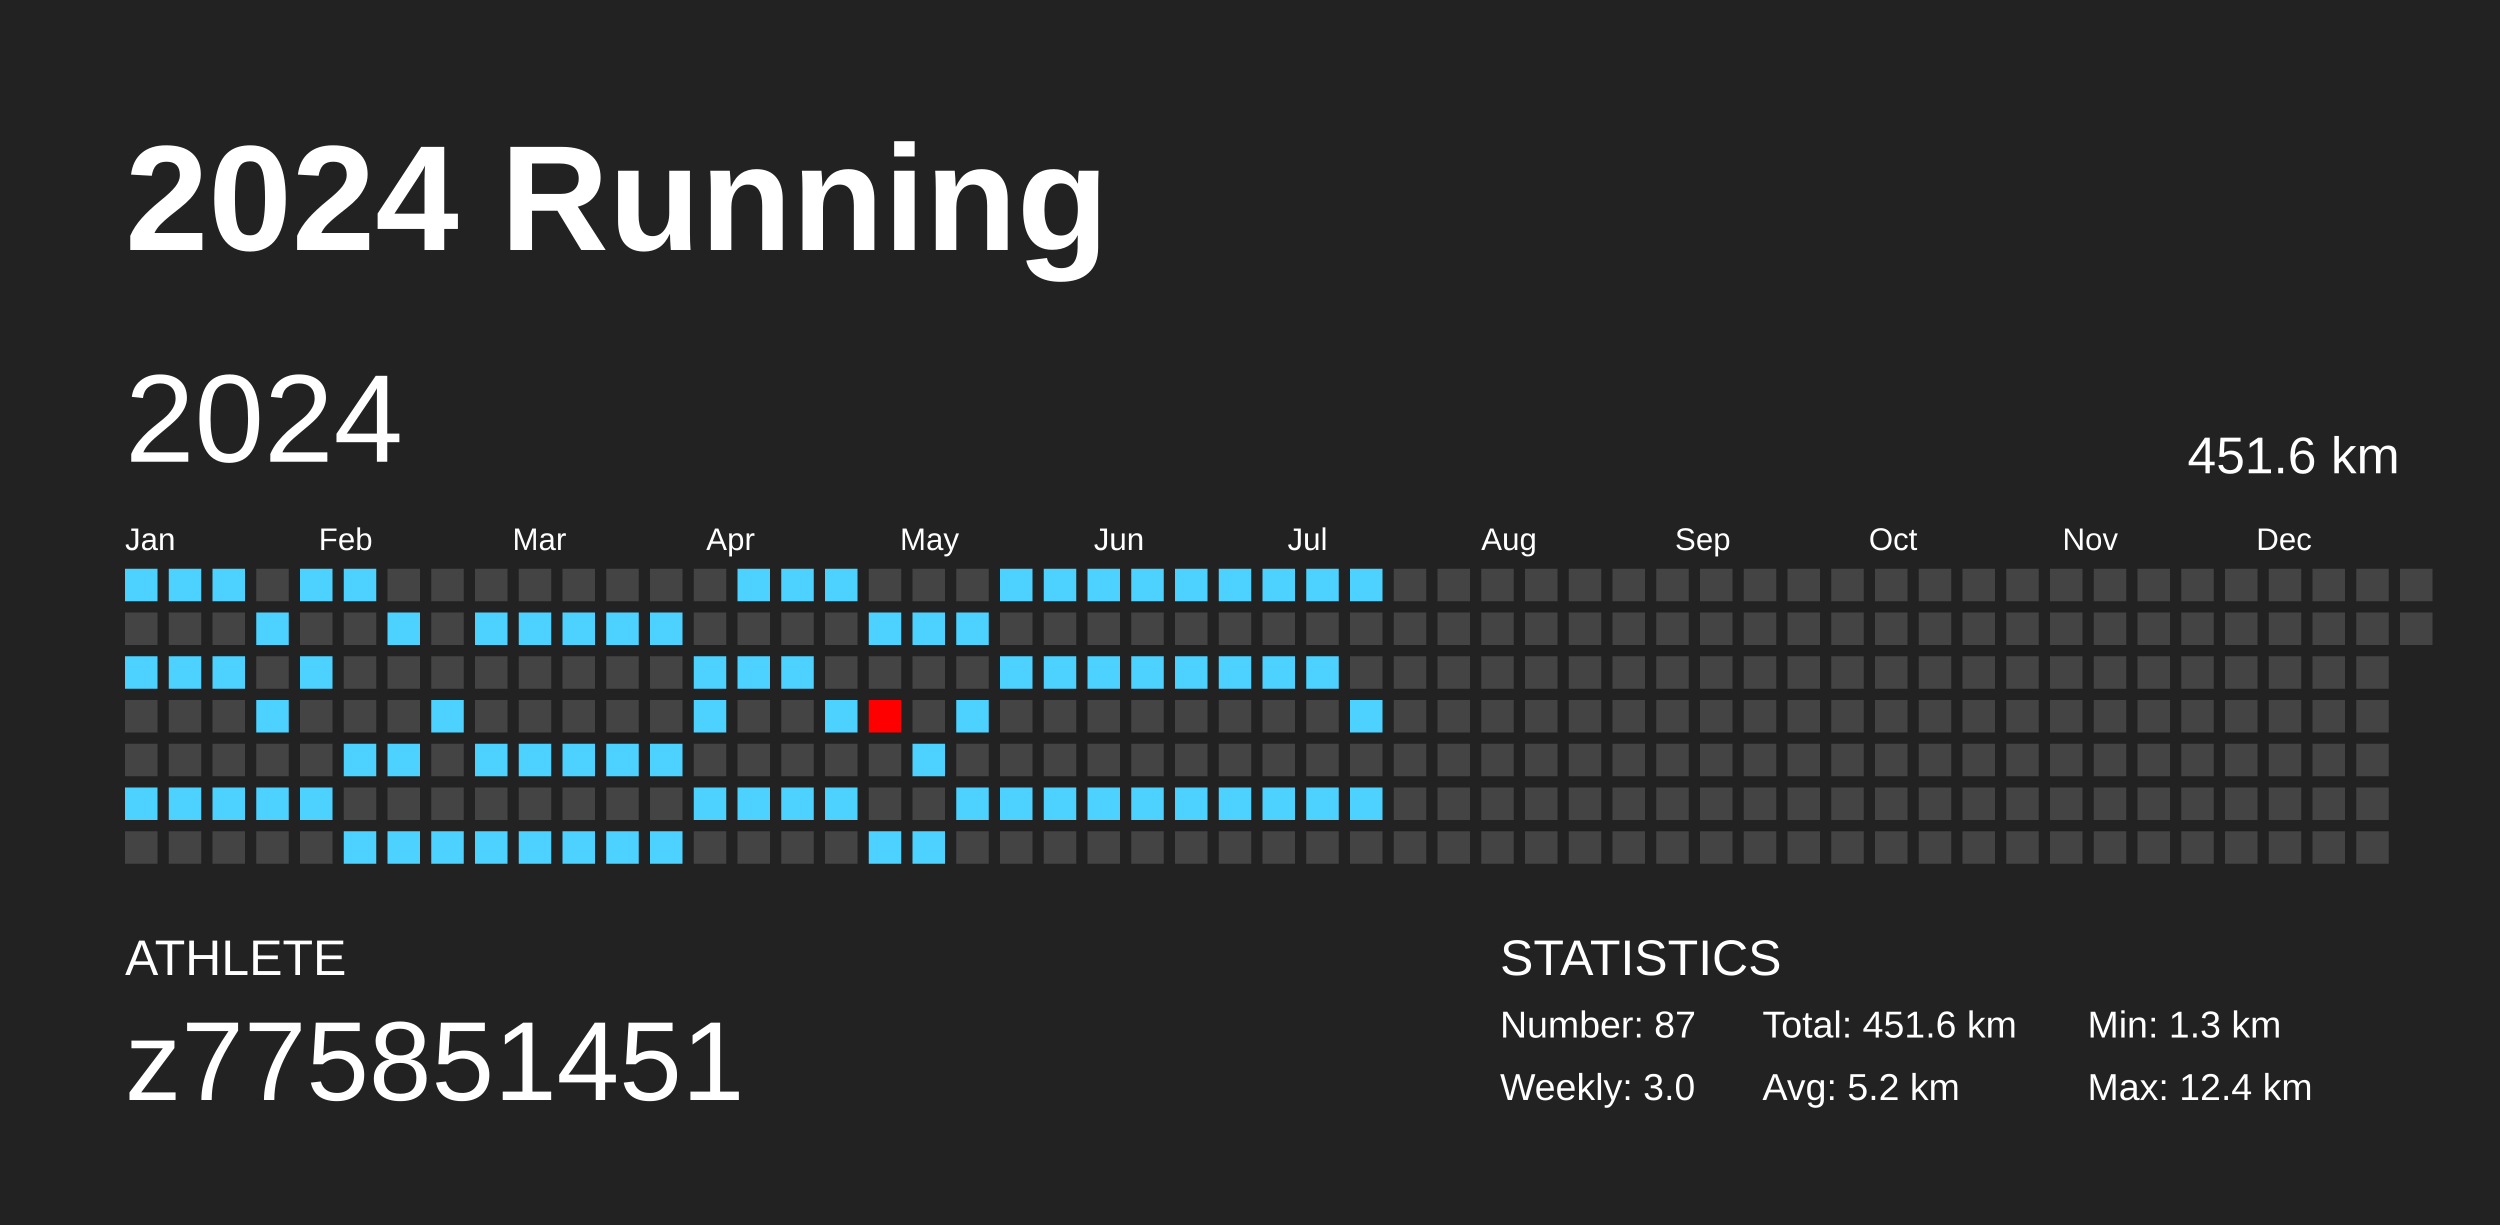
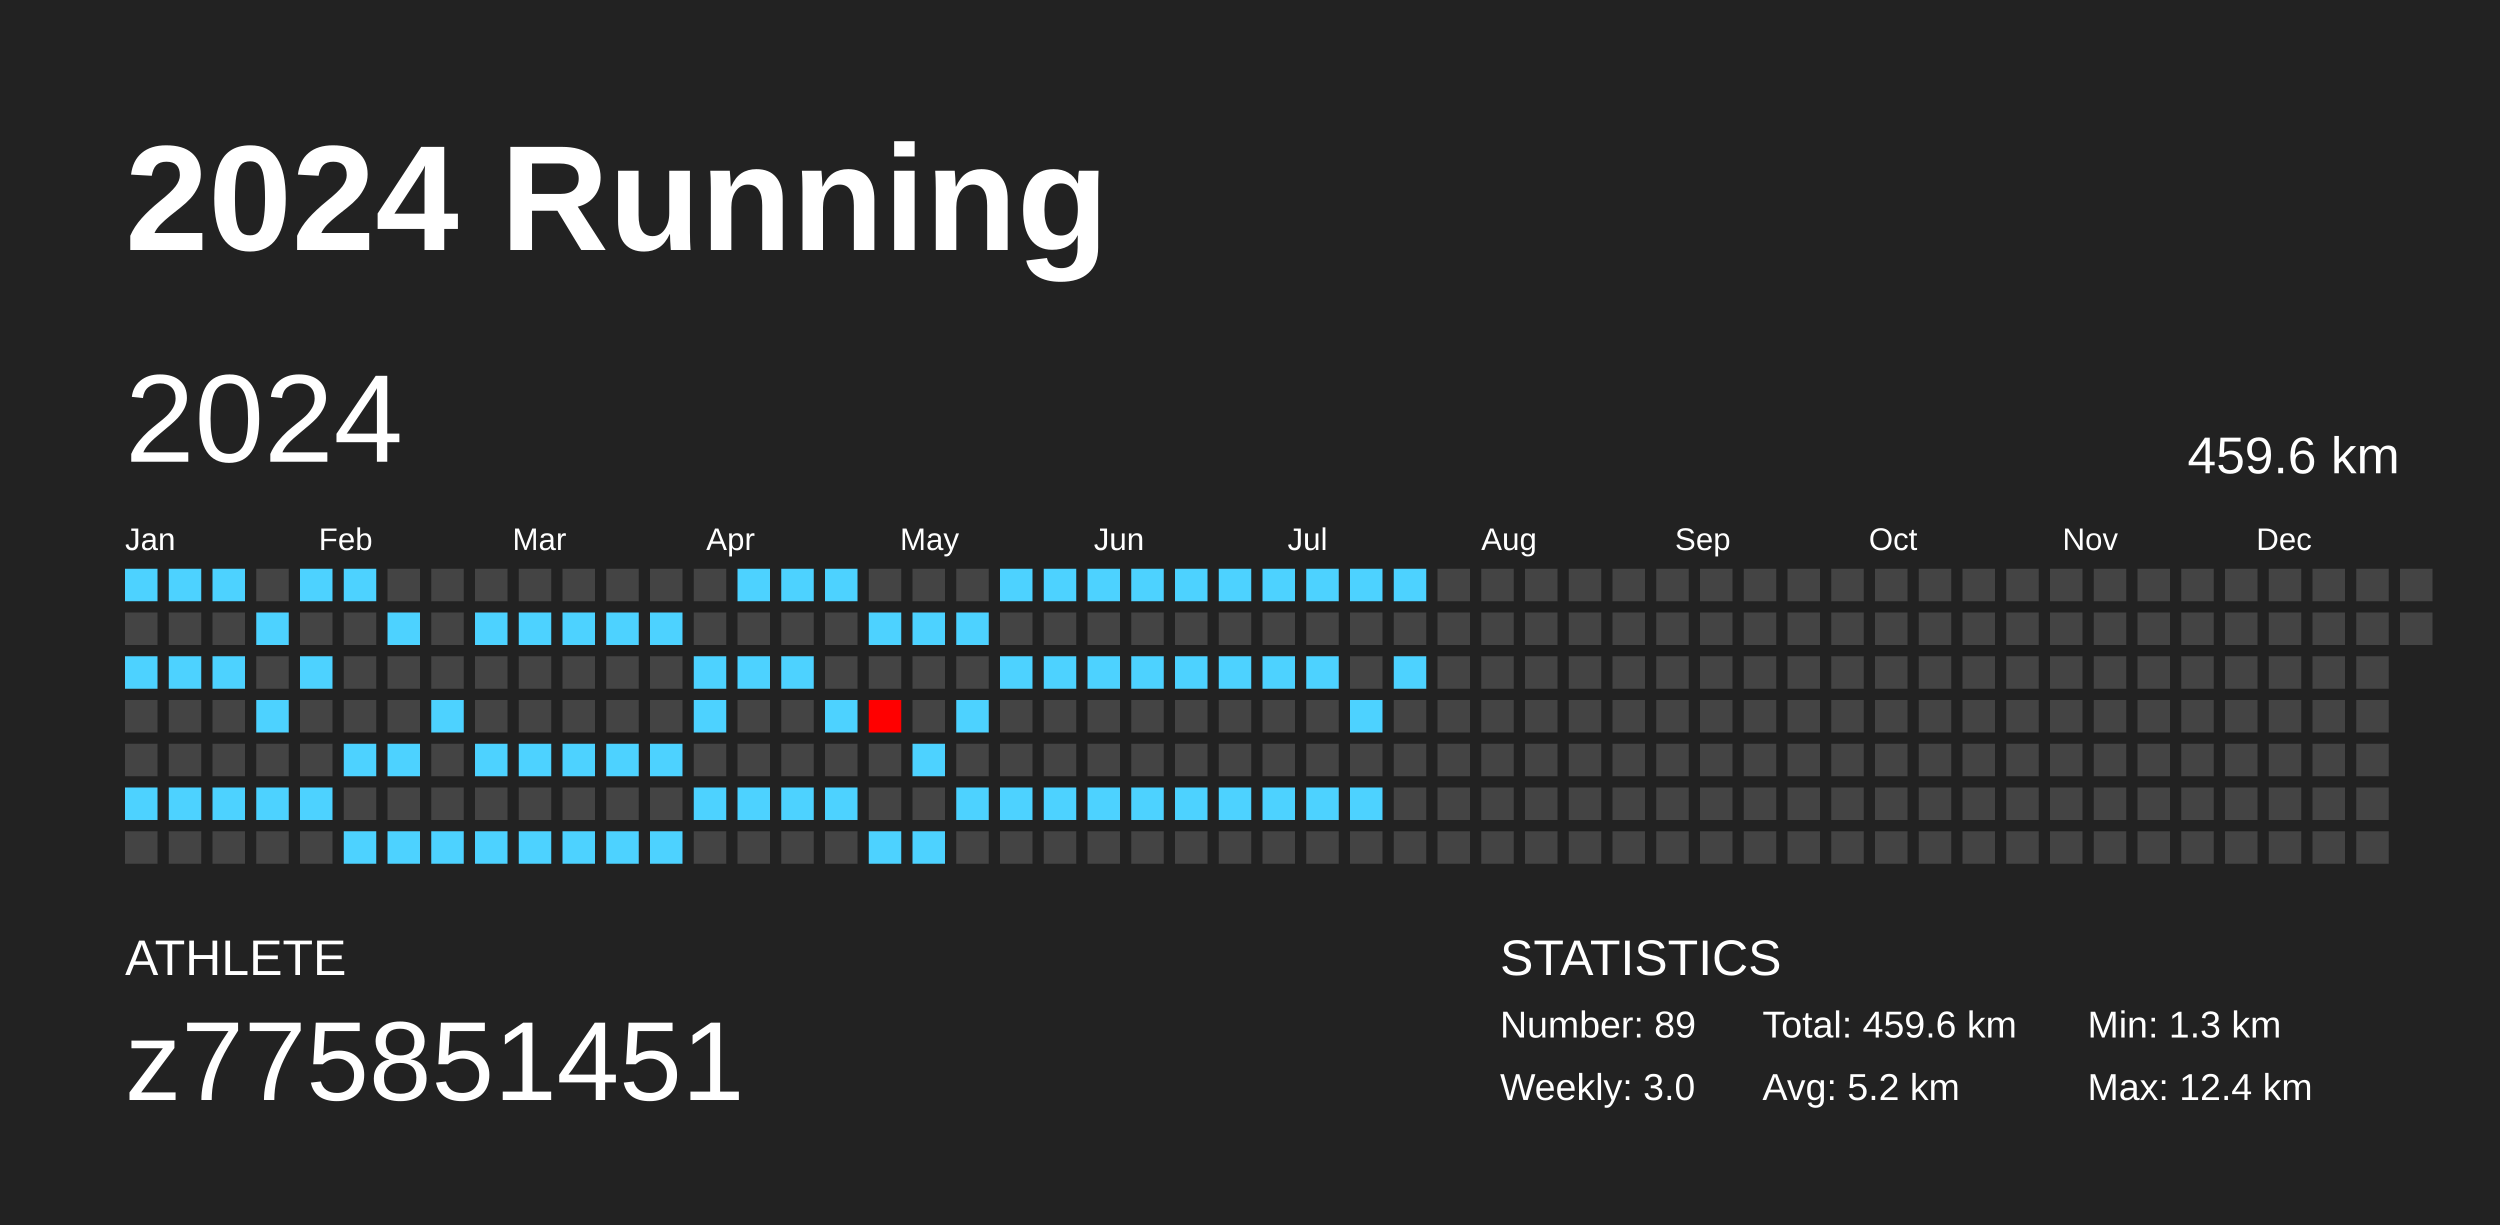
<svg xmlns="http://www.w3.org/2000/svg" baseProfile="full" height="98mm" version="1.1" viewBox="0,0,200,98" width="200mm">
  <defs />
  <rect fill="#222222" height="98" width="200" x="0" y="0" />
  <text fill="#FFFFFF" style="font-size:12px; font-family:Arial; font-weight:bold;" x="10" y="20">2024 Running</text>
  <text fill="#FFFFFF" style="font-size:4px; font-family:Arial" x="10" y="78">ATHLETE</text>
  <text fill="#FFFFFF" style="font-size:9px; font-family:Arial" x="10" y="88">z775851451</text>
  <text fill="#FFFFFF" style="font-size:4px; font-family:Arial" x="120" y="78">STATISTICS</text>
-   <text fill="#FFFFFF" style="font-size:3px; font-family:Arial" x="120" y="83">Number: 87</text>
+   <text fill="#FFFFFF" style="font-size:3px; font-family:Arial" x="120" y="83">Number: 89</text>
  <text fill="#FFFFFF" style="font-size:3px; font-family:Arial" x="120" y="88">Weekly: 3.0</text>
-   <text fill="#FFFFFF" style="font-size:3px; font-family:Arial" x="141" y="83">Total: 451.6 km</text>
+   <text fill="#FFFFFF" style="font-size:3px; font-family:Arial" x="141" y="83">Total: 459.6 km</text>
  <text fill="#FFFFFF" style="font-size:3px; font-family:Arial" x="141" y="88">Avg: 5.2 km</text>
  <text fill="#FFFFFF" style="font-size:3px; font-family:Arial" x="167" y="83">Min: 1.3 km</text>
  <text fill="#FFFFFF" style="font-size:3px; font-family:Arial" x="167" y="88">Max: 12.4 km</text>
  <text dominant-baseline="hanging" fill="#FFFFFF" style="font-size:10.0px; font-family:Arial;" x="10" y="30">2024</text>
-   <text dominant-baseline="hanging" fill="#FFFFFF" style="font-size:4.125px; font-family:Arial;" x="175" y="35">451.6 km</text>
+   <text dominant-baseline="hanging" fill="#FFFFFF" style="font-size:4.125px; font-family:Arial;" x="175" y="35">459.6 km</text>
  <text fill="#FFFFFF" style="font-size:2.5px; font-family:Arial" x="10.0" y="44">Jan</text>
  <text fill="#FFFFFF" style="font-size:2.5px; font-family:Arial" x="25.5" y="44">Feb</text>
  <text fill="#FFFFFF" style="font-size:2.5px; font-family:Arial" x="41.0" y="44">Mar</text>
  <text fill="#FFFFFF" style="font-size:2.5px; font-family:Arial" x="56.5" y="44">Apr</text>
  <text fill="#FFFFFF" style="font-size:2.5px; font-family:Arial" x="72.0" y="44">May</text>
  <text fill="#FFFFFF" style="font-size:2.5px; font-family:Arial" x="87.5" y="44">Jun</text>
  <text fill="#FFFFFF" style="font-size:2.5px; font-family:Arial" x="103.0" y="44">Jul</text>
  <text fill="#FFFFFF" style="font-size:2.5px; font-family:Arial" x="118.5" y="44">Aug</text>
  <text fill="#FFFFFF" style="font-size:2.5px; font-family:Arial" x="134.0" y="44">Sep</text>
  <text fill="#FFFFFF" style="font-size:2.5px; font-family:Arial" x="149.5" y="44">Oct</text>
  <text fill="#FFFFFF" style="font-size:2.5px; font-family:Arial" x="165.0" y="44">Nov</text>
  <text fill="#FFFFFF" style="font-size:2.5px; font-family:Arial" x="180.5" y="44">Dec</text>
  <rect fill="#4dd2ff" height="2.6" width="2.6" x="10.0" y="45.5" />
  <rect fill="#444444" height="2.6" width="2.6" x="10.0" y="49.0" />
  <rect fill="#4dd2ff" height="2.6" width="2.6" x="10.0" y="52.5" />
  <rect fill="#444444" height="2.6" width="2.6" x="10.0" y="56.0" />
  <rect fill="#444444" height="2.6" width="2.6" x="10.0" y="59.5" />
  <rect fill="#4dd2ff" height="2.6" width="2.6" x="10.0" y="63.0" />
  <rect fill="#444444" height="2.6" width="2.6" x="10.0" y="66.5" />
  <rect fill="#4dd2ff" height="2.6" width="2.6" x="13.5" y="45.5" />
  <rect fill="#444444" height="2.6" width="2.6" x="13.5" y="49.0" />
  <rect fill="#4dd2ff" height="2.6" width="2.6" x="13.5" y="52.5" />
  <rect fill="#444444" height="2.6" width="2.6" x="13.5" y="56.0" />
  <rect fill="#444444" height="2.6" width="2.6" x="13.5" y="59.5" />
  <rect fill="#4dd2ff" height="2.6" width="2.6" x="13.5" y="63.0" />
  <rect fill="#444444" height="2.6" width="2.6" x="13.5" y="66.5" />
  <rect fill="#4dd2ff" height="2.6" width="2.6" x="17.0" y="45.5" />
  <rect fill="#444444" height="2.6" width="2.6" x="17.0" y="49.0" />
  <rect fill="#4dd2ff" height="2.6" width="2.6" x="17.0" y="52.5" />
  <rect fill="#444444" height="2.6" width="2.6" x="17.0" y="56.0" />
  <rect fill="#444444" height="2.6" width="2.6" x="17.0" y="59.5" />
  <rect fill="#4dd2ff" height="2.6" width="2.6" x="17.0" y="63.0" />
  <rect fill="#444444" height="2.6" width="2.6" x="17.0" y="66.5" />
  <rect fill="#444444" height="2.6" width="2.6" x="20.5" y="45.5" />
  <rect fill="#4dd2ff" height="2.6" width="2.6" x="20.5" y="49.0" />
  <rect fill="#444444" height="2.6" width="2.6" x="20.5" y="52.5" />
  <rect fill="#4dd2ff" height="2.6" width="2.6" x="20.5" y="56.0" />
  <rect fill="#444444" height="2.6" width="2.6" x="20.5" y="59.5" />
  <rect fill="#4dd2ff" height="2.6" width="2.6" x="20.5" y="63.0" />
  <rect fill="#444444" height="2.6" width="2.6" x="20.5" y="66.5" />
  <rect fill="#4dd2ff" height="2.6" width="2.6" x="24.0" y="45.5" />
  <rect fill="#444444" height="2.6" width="2.6" x="24.0" y="49.0" />
  <rect fill="#4dd2ff" height="2.6" width="2.6" x="24.0" y="52.5" />
  <rect fill="#444444" height="2.6" width="2.6" x="24.0" y="56.0" />
  <rect fill="#444444" height="2.6" width="2.6" x="24.0" y="59.5" />
  <rect fill="#4dd2ff" height="2.6" width="2.6" x="24.0" y="63.0" />
  <rect fill="#444444" height="2.6" width="2.6" x="24.0" y="66.5" />
  <rect fill="#4dd2ff" height="2.6" width="2.6" x="27.5" y="45.5" />
  <rect fill="#444444" height="2.6" width="2.6" x="27.5" y="49.0" />
  <rect fill="#444444" height="2.6" width="2.6" x="27.5" y="52.5" />
  <rect fill="#444444" height="2.6" width="2.6" x="27.5" y="56.0" />
  <rect fill="#4dd2ff" height="2.6" width="2.6" x="27.5" y="59.5" />
  <rect fill="#444444" height="2.6" width="2.6" x="27.5" y="63.0" />
  <rect fill="#4dd2ff" height="2.6" width="2.6" x="27.5" y="66.5" />
  <rect fill="#444444" height="2.6" width="2.6" x="31.0" y="45.5" />
  <rect fill="#4dd2ff" height="2.6" width="2.6" x="31.0" y="49.0" />
  <rect fill="#444444" height="2.6" width="2.6" x="31.0" y="52.5" />
  <rect fill="#444444" height="2.6" width="2.6" x="31.0" y="56.0" />
  <rect fill="#4dd2ff" height="2.6" width="2.6" x="31.0" y="59.5" />
  <rect fill="#444444" height="2.6" width="2.6" x="31.0" y="63.0" />
  <rect fill="#4dd2ff" height="2.6" width="2.6" x="31.0" y="66.5" />
  <rect fill="#444444" height="2.6" width="2.6" x="34.5" y="45.5" />
  <rect fill="#444444" height="2.6" width="2.6" x="34.5" y="49.0" />
  <rect fill="#444444" height="2.6" width="2.6" x="34.5" y="52.5" />
  <rect fill="#4dd2ff" height="2.6" width="2.6" x="34.5" y="56.0" />
  <rect fill="#444444" height="2.6" width="2.6" x="34.5" y="59.5" />
  <rect fill="#444444" height="2.6" width="2.6" x="34.5" y="63.0" />
  <rect fill="#4dd2ff" height="2.6" width="2.6" x="34.5" y="66.5" />
  <rect fill="#444444" height="2.6" width="2.6" x="38.0" y="45.5" />
  <rect fill="#4dd2ff" height="2.6" width="2.6" x="38.0" y="49.0" />
  <rect fill="#444444" height="2.6" width="2.6" x="38.0" y="52.5" />
  <rect fill="#444444" height="2.6" width="2.6" x="38.0" y="56.0" />
  <rect fill="#4dd2ff" height="2.6" width="2.6" x="38.0" y="59.5" />
  <rect fill="#444444" height="2.6" width="2.6" x="38.0" y="63.0" />
  <rect fill="#4dd2ff" height="2.6" width="2.6" x="38.0" y="66.5" />
  <rect fill="#444444" height="2.6" width="2.6" x="41.5" y="45.5" />
  <rect fill="#4dd2ff" height="2.6" width="2.6" x="41.5" y="49.0" />
  <rect fill="#444444" height="2.6" width="2.6" x="41.5" y="52.5" />
  <rect fill="#444444" height="2.6" width="2.6" x="41.5" y="56.0" />
  <rect fill="#4dd2ff" height="2.6" width="2.6" x="41.5" y="59.5" />
  <rect fill="#444444" height="2.6" width="2.6" x="41.5" y="63.0" />
  <rect fill="#4dd2ff" height="2.6" width="2.6" x="41.5" y="66.5" />
  <rect fill="#444444" height="2.6" width="2.6" x="45.0" y="45.5" />
  <rect fill="#4dd2ff" height="2.6" width="2.6" x="45.0" y="49.0" />
  <rect fill="#444444" height="2.6" width="2.6" x="45.0" y="52.5" />
  <rect fill="#444444" height="2.6" width="2.6" x="45.0" y="56.0" />
  <rect fill="#4dd2ff" height="2.6" width="2.6" x="45.0" y="59.5" />
  <rect fill="#444444" height="2.6" width="2.6" x="45.0" y="63.0" />
  <rect fill="#4dd2ff" height="2.6" width="2.6" x="45.0" y="66.5" />
  <rect fill="#444444" height="2.6" width="2.6" x="48.5" y="45.5" />
  <rect fill="#4dd2ff" height="2.6" width="2.6" x="48.5" y="49.0" />
  <rect fill="#444444" height="2.6" width="2.6" x="48.5" y="52.5" />
  <rect fill="#444444" height="2.6" width="2.6" x="48.5" y="56.0" />
  <rect fill="#4dd2ff" height="2.6" width="2.6" x="48.5" y="59.5" />
  <rect fill="#444444" height="2.6" width="2.6" x="48.5" y="63.0" />
  <rect fill="#4dd2ff" height="2.6" width="2.6" x="48.5" y="66.5" />
  <rect fill="#444444" height="2.6" width="2.6" x="52.0" y="45.5" />
  <rect fill="#4dd2ff" height="2.6" width="2.6" x="52.0" y="49.0" />
  <rect fill="#444444" height="2.6" width="2.6" x="52.0" y="52.5" />
  <rect fill="#444444" height="2.6" width="2.6" x="52.0" y="56.0" />
  <rect fill="#4dd2ff" height="2.6" width="2.6" x="52.0" y="59.5" />
  <rect fill="#444444" height="2.6" width="2.6" x="52.0" y="63.0" />
  <rect fill="#4dd2ff" height="2.6" width="2.6" x="52.0" y="66.5" />
  <rect fill="#444444" height="2.6" width="2.6" x="55.5" y="45.5" />
  <rect fill="#444444" height="2.6" width="2.6" x="55.5" y="49.0" />
  <rect fill="#4dd2ff" height="2.6" width="2.6" x="55.5" y="52.5" />
  <rect fill="#4dd2ff" height="2.6" width="2.6" x="55.5" y="56.0" />
  <rect fill="#444444" height="2.6" width="2.6" x="55.5" y="59.5" />
  <rect fill="#4dd2ff" height="2.6" width="2.6" x="55.5" y="63.0" />
  <rect fill="#444444" height="2.6" width="2.6" x="55.5" y="66.5" />
  <rect fill="#4dd2ff" height="2.6" width="2.6" x="59.0" y="45.5" />
  <rect fill="#444444" height="2.6" width="2.6" x="59.0" y="49.0" />
  <rect fill="#4dd2ff" height="2.6" width="2.6" x="59.0" y="52.5" />
  <rect fill="#444444" height="2.6" width="2.6" x="59.0" y="56.0" />
  <rect fill="#444444" height="2.6" width="2.6" x="59.0" y="59.5" />
  <rect fill="#4dd2ff" height="2.6" width="2.6" x="59.0" y="63.0" />
  <rect fill="#444444" height="2.6" width="2.6" x="59.0" y="66.5" />
  <rect fill="#4dd2ff" height="2.6" width="2.6" x="62.5" y="45.5" />
  <rect fill="#444444" height="2.6" width="2.6" x="62.5" y="49.0" />
  <rect fill="#4dd2ff" height="2.6" width="2.6" x="62.5" y="52.5" />
  <rect fill="#444444" height="2.6" width="2.6" x="62.5" y="56.0" />
  <rect fill="#444444" height="2.6" width="2.6" x="62.5" y="59.5" />
  <rect fill="#4dd2ff" height="2.6" width="2.6" x="62.5" y="63.0" />
  <rect fill="#444444" height="2.6" width="2.6" x="62.5" y="66.5" />
  <rect fill="#4dd2ff" height="2.6" width="2.6" x="66.0" y="45.5" />
  <rect fill="#444444" height="2.6" width="2.6" x="66.0" y="49.0" />
  <rect fill="#444444" height="2.6" width="2.6" x="66.0" y="52.5" />
  <rect fill="#4dd2ff" height="2.6" width="2.6" x="66.0" y="56.0" />
  <rect fill="#444444" height="2.6" width="2.6" x="66.0" y="59.5" />
  <rect fill="#4dd2ff" height="2.6" width="2.6" x="66.0" y="63.0" />
  <rect fill="#444444" height="2.6" width="2.6" x="66.0" y="66.5" />
  <rect fill="#444444" height="2.6" width="2.6" x="69.5" y="45.5" />
  <rect fill="#4dd2ff" height="2.6" width="2.6" x="69.5" y="49.0" />
  <rect fill="#444444" height="2.6" width="2.6" x="69.5" y="52.5" />
  <rect fill="#ff0000" height="2.6" width="2.6" x="69.5" y="56.0" />
  <rect fill="#444444" height="2.6" width="2.6" x="69.5" y="59.5" />
  <rect fill="#444444" height="2.6" width="2.6" x="69.5" y="63.0" />
  <rect fill="#4dd2ff" height="2.6" width="2.6" x="69.5" y="66.5" />
  <rect fill="#444444" height="2.6" width="2.6" x="73.0" y="45.5" />
  <rect fill="#4dd2ff" height="2.6" width="2.6" x="73.0" y="49.0" />
  <rect fill="#444444" height="2.6" width="2.6" x="73.0" y="52.5" />
  <rect fill="#444444" height="2.6" width="2.6" x="73.0" y="56.0" />
  <rect fill="#4dd2ff" height="2.6" width="2.6" x="73.0" y="59.5" />
  <rect fill="#444444" height="2.6" width="2.6" x="73.0" y="63.0" />
  <rect fill="#4dd2ff" height="2.6" width="2.6" x="73.0" y="66.5" />
  <rect fill="#444444" height="2.6" width="2.6" x="76.5" y="45.5" />
  <rect fill="#4dd2ff" height="2.6" width="2.6" x="76.5" y="49.0" />
  <rect fill="#444444" height="2.6" width="2.6" x="76.5" y="52.5" />
  <rect fill="#4dd2ff" height="2.6" width="2.6" x="76.5" y="56.0" />
  <rect fill="#444444" height="2.6" width="2.6" x="76.5" y="59.5" />
  <rect fill="#4dd2ff" height="2.6" width="2.6" x="76.5" y="63.0" />
  <rect fill="#444444" height="2.6" width="2.6" x="76.5" y="66.5" />
  <rect fill="#4dd2ff" height="2.6" width="2.6" x="80.0" y="45.5" />
  <rect fill="#444444" height="2.6" width="2.6" x="80.0" y="49.0" />
  <rect fill="#4dd2ff" height="2.6" width="2.6" x="80.0" y="52.5" />
  <rect fill="#444444" height="2.6" width="2.6" x="80.0" y="56.0" />
  <rect fill="#444444" height="2.6" width="2.6" x="80.0" y="59.5" />
  <rect fill="#4dd2ff" height="2.6" width="2.6" x="80.0" y="63.0" />
  <rect fill="#444444" height="2.6" width="2.6" x="80.0" y="66.5" />
  <rect fill="#4dd2ff" height="2.6" width="2.6" x="83.5" y="45.5" />
  <rect fill="#444444" height="2.6" width="2.6" x="83.5" y="49.0" />
  <rect fill="#4dd2ff" height="2.6" width="2.6" x="83.5" y="52.5" />
  <rect fill="#444444" height="2.6" width="2.6" x="83.5" y="56.0" />
  <rect fill="#444444" height="2.6" width="2.6" x="83.5" y="59.5" />
  <rect fill="#4dd2ff" height="2.6" width="2.6" x="83.5" y="63.0" />
  <rect fill="#444444" height="2.6" width="2.6" x="83.5" y="66.5" />
  <rect fill="#4dd2ff" height="2.6" width="2.6" x="87.0" y="45.5" />
  <rect fill="#444444" height="2.6" width="2.6" x="87.0" y="49.0" />
  <rect fill="#4dd2ff" height="2.6" width="2.6" x="87.0" y="52.5" />
  <rect fill="#444444" height="2.6" width="2.6" x="87.0" y="56.0" />
  <rect fill="#444444" height="2.6" width="2.6" x="87.0" y="59.5" />
  <rect fill="#4dd2ff" height="2.6" width="2.6" x="87.0" y="63.0" />
  <rect fill="#444444" height="2.6" width="2.6" x="87.0" y="66.5" />
  <rect fill="#4dd2ff" height="2.6" width="2.6" x="90.5" y="45.5" />
  <rect fill="#444444" height="2.6" width="2.6" x="90.5" y="49.0" />
  <rect fill="#4dd2ff" height="2.6" width="2.6" x="90.5" y="52.5" />
  <rect fill="#444444" height="2.6" width="2.6" x="90.5" y="56.0" />
  <rect fill="#444444" height="2.6" width="2.6" x="90.5" y="59.5" />
  <rect fill="#4dd2ff" height="2.6" width="2.6" x="90.5" y="63.0" />
  <rect fill="#444444" height="2.6" width="2.6" x="90.5" y="66.5" />
  <rect fill="#4dd2ff" height="2.6" width="2.6" x="94.0" y="45.5" />
  <rect fill="#444444" height="2.6" width="2.6" x="94.0" y="49.0" />
  <rect fill="#4dd2ff" height="2.6" width="2.6" x="94.0" y="52.5" />
  <rect fill="#444444" height="2.6" width="2.6" x="94.0" y="56.0" />
  <rect fill="#444444" height="2.6" width="2.6" x="94.0" y="59.5" />
  <rect fill="#4dd2ff" height="2.6" width="2.6" x="94.0" y="63.0" />
  <rect fill="#444444" height="2.6" width="2.6" x="94.0" y="66.5" />
  <rect fill="#4dd2ff" height="2.6" width="2.6" x="97.5" y="45.5" />
  <rect fill="#444444" height="2.6" width="2.6" x="97.5" y="49.0" />
  <rect fill="#4dd2ff" height="2.6" width="2.6" x="97.5" y="52.5" />
  <rect fill="#444444" height="2.6" width="2.6" x="97.5" y="56.0" />
  <rect fill="#444444" height="2.6" width="2.6" x="97.5" y="59.5" />
  <rect fill="#4dd2ff" height="2.6" width="2.6" x="97.5" y="63.0" />
  <rect fill="#444444" height="2.6" width="2.6" x="97.5" y="66.5" />
  <rect fill="#4dd2ff" height="2.6" width="2.6" x="101.0" y="45.5" />
  <rect fill="#444444" height="2.6" width="2.6" x="101.0" y="49.0" />
  <rect fill="#4dd2ff" height="2.6" width="2.6" x="101.0" y="52.5" />
  <rect fill="#444444" height="2.6" width="2.6" x="101.0" y="56.0" />
  <rect fill="#444444" height="2.6" width="2.6" x="101.0" y="59.5" />
  <rect fill="#4dd2ff" height="2.6" width="2.6" x="101.0" y="63.0" />
  <rect fill="#444444" height="2.6" width="2.6" x="101.0" y="66.5" />
  <rect fill="#4dd2ff" height="2.6" width="2.6" x="104.5" y="45.5" />
  <rect fill="#444444" height="2.6" width="2.6" x="104.5" y="49.0" />
  <rect fill="#4dd2ff" height="2.6" width="2.6" x="104.5" y="52.5" />
  <rect fill="#444444" height="2.6" width="2.6" x="104.5" y="56.0" />
  <rect fill="#444444" height="2.6" width="2.6" x="104.5" y="59.5" />
  <rect fill="#4dd2ff" height="2.6" width="2.6" x="104.5" y="63.0" />
  <rect fill="#444444" height="2.6" width="2.6" x="104.5" y="66.5" />
  <rect fill="#4dd2ff" height="2.6" width="2.6" x="108.0" y="45.5" />
  <rect fill="#444444" height="2.6" width="2.6" x="108.0" y="49.0" />
  <rect fill="#444444" height="2.6" width="2.6" x="108.0" y="52.5" />
  <rect fill="#4dd2ff" height="2.6" width="2.6" x="108.0" y="56.0" />
  <rect fill="#444444" height="2.6" width="2.6" x="108.0" y="59.5" />
  <rect fill="#4dd2ff" height="2.6" width="2.6" x="108.0" y="63.0" />
  <rect fill="#444444" height="2.6" width="2.6" x="108.0" y="66.5" />
-   <rect fill="#444444" height="2.6" width="2.6" x="111.5" y="45.5" />
+   <rect fill="#4dd2ff" height="2.6" width="2.6" x="111.5" y="45.5" />
  <rect fill="#444444" height="2.6" width="2.6" x="111.5" y="49.0" />
-   <rect fill="#444444" height="2.6" width="2.6" x="111.5" y="52.5" />
+   <rect fill="#4dd2ff" height="2.6" width="2.6" x="111.5" y="52.5" />
  <rect fill="#444444" height="2.6" width="2.6" x="111.5" y="56.0" />
  <rect fill="#444444" height="2.6" width="2.6" x="111.5" y="59.5" />
  <rect fill="#444444" height="2.6" width="2.6" x="111.5" y="63.0" />
  <rect fill="#444444" height="2.6" width="2.6" x="111.5" y="66.5" />
  <rect fill="#444444" height="2.6" width="2.6" x="115.0" y="45.5" />
  <rect fill="#444444" height="2.6" width="2.6" x="115.0" y="49.0" />
  <rect fill="#444444" height="2.6" width="2.6" x="115.0" y="52.5" />
  <rect fill="#444444" height="2.6" width="2.6" x="115.0" y="56.0" />
  <rect fill="#444444" height="2.6" width="2.6" x="115.0" y="59.5" />
  <rect fill="#444444" height="2.6" width="2.6" x="115.0" y="63.0" />
  <rect fill="#444444" height="2.6" width="2.6" x="115.0" y="66.5" />
  <rect fill="#444444" height="2.6" width="2.6" x="118.5" y="45.5" />
  <rect fill="#444444" height="2.6" width="2.6" x="118.5" y="49.0" />
  <rect fill="#444444" height="2.6" width="2.6" x="118.5" y="52.5" />
  <rect fill="#444444" height="2.6" width="2.6" x="118.5" y="56.0" />
  <rect fill="#444444" height="2.6" width="2.6" x="118.5" y="59.5" />
  <rect fill="#444444" height="2.6" width="2.6" x="118.5" y="63.0" />
  <rect fill="#444444" height="2.6" width="2.6" x="118.5" y="66.5" />
  <rect fill="#444444" height="2.6" width="2.6" x="122.0" y="45.5" />
  <rect fill="#444444" height="2.6" width="2.6" x="122.0" y="49.0" />
  <rect fill="#444444" height="2.6" width="2.6" x="122.0" y="52.5" />
  <rect fill="#444444" height="2.6" width="2.6" x="122.0" y="56.0" />
  <rect fill="#444444" height="2.6" width="2.6" x="122.0" y="59.5" />
  <rect fill="#444444" height="2.6" width="2.6" x="122.0" y="63.0" />
  <rect fill="#444444" height="2.6" width="2.6" x="122.0" y="66.5" />
  <rect fill="#444444" height="2.6" width="2.6" x="125.5" y="45.5" />
  <rect fill="#444444" height="2.6" width="2.6" x="125.5" y="49.0" />
  <rect fill="#444444" height="2.6" width="2.6" x="125.5" y="52.5" />
  <rect fill="#444444" height="2.6" width="2.6" x="125.5" y="56.0" />
  <rect fill="#444444" height="2.6" width="2.6" x="125.5" y="59.5" />
  <rect fill="#444444" height="2.6" width="2.6" x="125.5" y="63.0" />
  <rect fill="#444444" height="2.6" width="2.6" x="125.5" y="66.5" />
  <rect fill="#444444" height="2.6" width="2.6" x="129.0" y="45.5" />
  <rect fill="#444444" height="2.6" width="2.6" x="129.0" y="49.0" />
  <rect fill="#444444" height="2.6" width="2.6" x="129.0" y="52.5" />
  <rect fill="#444444" height="2.6" width="2.6" x="129.0" y="56.0" />
  <rect fill="#444444" height="2.6" width="2.6" x="129.0" y="59.5" />
  <rect fill="#444444" height="2.6" width="2.6" x="129.0" y="63.0" />
  <rect fill="#444444" height="2.6" width="2.6" x="129.0" y="66.5" />
  <rect fill="#444444" height="2.6" width="2.6" x="132.5" y="45.5" />
  <rect fill="#444444" height="2.6" width="2.6" x="132.5" y="49.0" />
  <rect fill="#444444" height="2.6" width="2.6" x="132.5" y="52.5" />
  <rect fill="#444444" height="2.6" width="2.6" x="132.5" y="56.0" />
  <rect fill="#444444" height="2.6" width="2.6" x="132.5" y="59.5" />
  <rect fill="#444444" height="2.6" width="2.6" x="132.5" y="63.0" />
  <rect fill="#444444" height="2.6" width="2.6" x="132.5" y="66.5" />
  <rect fill="#444444" height="2.6" width="2.6" x="136.0" y="45.5" />
  <rect fill="#444444" height="2.6" width="2.6" x="136.0" y="49.0" />
  <rect fill="#444444" height="2.6" width="2.6" x="136.0" y="52.5" />
  <rect fill="#444444" height="2.6" width="2.6" x="136.0" y="56.0" />
  <rect fill="#444444" height="2.6" width="2.6" x="136.0" y="59.5" />
  <rect fill="#444444" height="2.6" width="2.6" x="136.0" y="63.0" />
  <rect fill="#444444" height="2.6" width="2.6" x="136.0" y="66.5" />
  <rect fill="#444444" height="2.6" width="2.6" x="139.5" y="45.5" />
  <rect fill="#444444" height="2.6" width="2.6" x="139.5" y="49.0" />
  <rect fill="#444444" height="2.6" width="2.6" x="139.5" y="52.5" />
  <rect fill="#444444" height="2.6" width="2.6" x="139.5" y="56.0" />
  <rect fill="#444444" height="2.6" width="2.6" x="139.5" y="59.5" />
  <rect fill="#444444" height="2.6" width="2.6" x="139.5" y="63.0" />
  <rect fill="#444444" height="2.6" width="2.6" x="139.5" y="66.5" />
  <rect fill="#444444" height="2.6" width="2.6" x="143.0" y="45.5" />
  <rect fill="#444444" height="2.6" width="2.6" x="143.0" y="49.0" />
  <rect fill="#444444" height="2.6" width="2.6" x="143.0" y="52.5" />
  <rect fill="#444444" height="2.6" width="2.6" x="143.0" y="56.0" />
  <rect fill="#444444" height="2.6" width="2.6" x="143.0" y="59.5" />
  <rect fill="#444444" height="2.6" width="2.6" x="143.0" y="63.0" />
  <rect fill="#444444" height="2.6" width="2.6" x="143.0" y="66.5" />
  <rect fill="#444444" height="2.6" width="2.6" x="146.5" y="45.5" />
  <rect fill="#444444" height="2.6" width="2.6" x="146.5" y="49.0" />
  <rect fill="#444444" height="2.6" width="2.6" x="146.5" y="52.5" />
  <rect fill="#444444" height="2.6" width="2.6" x="146.5" y="56.0" />
  <rect fill="#444444" height="2.6" width="2.6" x="146.5" y="59.5" />
  <rect fill="#444444" height="2.6" width="2.6" x="146.5" y="63.0" />
  <rect fill="#444444" height="2.6" width="2.6" x="146.5" y="66.5" />
  <rect fill="#444444" height="2.6" width="2.6" x="150.0" y="45.5" />
  <rect fill="#444444" height="2.6" width="2.6" x="150.0" y="49.0" />
  <rect fill="#444444" height="2.6" width="2.6" x="150.0" y="52.5" />
  <rect fill="#444444" height="2.6" width="2.6" x="150.0" y="56.0" />
  <rect fill="#444444" height="2.6" width="2.6" x="150.0" y="59.5" />
  <rect fill="#444444" height="2.6" width="2.6" x="150.0" y="63.0" />
  <rect fill="#444444" height="2.6" width="2.6" x="150.0" y="66.5" />
  <rect fill="#444444" height="2.6" width="2.6" x="153.5" y="45.5" />
  <rect fill="#444444" height="2.6" width="2.6" x="153.5" y="49.0" />
  <rect fill="#444444" height="2.6" width="2.6" x="153.5" y="52.5" />
  <rect fill="#444444" height="2.6" width="2.6" x="153.5" y="56.0" />
  <rect fill="#444444" height="2.6" width="2.6" x="153.5" y="59.5" />
  <rect fill="#444444" height="2.6" width="2.6" x="153.5" y="63.0" />
  <rect fill="#444444" height="2.6" width="2.6" x="153.5" y="66.5" />
  <rect fill="#444444" height="2.6" width="2.6" x="157.0" y="45.5" />
  <rect fill="#444444" height="2.6" width="2.6" x="157.0" y="49.0" />
  <rect fill="#444444" height="2.6" width="2.6" x="157.0" y="52.5" />
  <rect fill="#444444" height="2.6" width="2.6" x="157.0" y="56.0" />
  <rect fill="#444444" height="2.6" width="2.6" x="157.0" y="59.5" />
  <rect fill="#444444" height="2.6" width="2.6" x="157.0" y="63.0" />
  <rect fill="#444444" height="2.6" width="2.6" x="157.0" y="66.5" />
  <rect fill="#444444" height="2.6" width="2.6" x="160.5" y="45.5" />
  <rect fill="#444444" height="2.6" width="2.6" x="160.5" y="49.0" />
  <rect fill="#444444" height="2.6" width="2.6" x="160.5" y="52.5" />
  <rect fill="#444444" height="2.6" width="2.6" x="160.5" y="56.0" />
  <rect fill="#444444" height="2.6" width="2.6" x="160.5" y="59.5" />
  <rect fill="#444444" height="2.6" width="2.6" x="160.5" y="63.0" />
  <rect fill="#444444" height="2.6" width="2.6" x="160.5" y="66.5" />
  <rect fill="#444444" height="2.6" width="2.6" x="164.0" y="45.5" />
  <rect fill="#444444" height="2.6" width="2.6" x="164.0" y="49.0" />
  <rect fill="#444444" height="2.6" width="2.6" x="164.0" y="52.5" />
  <rect fill="#444444" height="2.6" width="2.6" x="164.0" y="56.0" />
  <rect fill="#444444" height="2.6" width="2.6" x="164.0" y="59.5" />
  <rect fill="#444444" height="2.6" width="2.6" x="164.0" y="63.0" />
  <rect fill="#444444" height="2.6" width="2.6" x="164.0" y="66.5" />
  <rect fill="#444444" height="2.6" width="2.6" x="167.5" y="45.5" />
  <rect fill="#444444" height="2.6" width="2.6" x="167.5" y="49.0" />
  <rect fill="#444444" height="2.6" width="2.6" x="167.5" y="52.5" />
  <rect fill="#444444" height="2.6" width="2.6" x="167.5" y="56.0" />
  <rect fill="#444444" height="2.6" width="2.6" x="167.5" y="59.5" />
  <rect fill="#444444" height="2.6" width="2.6" x="167.5" y="63.0" />
  <rect fill="#444444" height="2.6" width="2.6" x="167.5" y="66.5" />
  <rect fill="#444444" height="2.6" width="2.6" x="171.0" y="45.5" />
  <rect fill="#444444" height="2.6" width="2.6" x="171.0" y="49.0" />
  <rect fill="#444444" height="2.6" width="2.6" x="171.0" y="52.5" />
  <rect fill="#444444" height="2.6" width="2.6" x="171.0" y="56.0" />
  <rect fill="#444444" height="2.6" width="2.6" x="171.0" y="59.5" />
  <rect fill="#444444" height="2.6" width="2.6" x="171.0" y="63.0" />
  <rect fill="#444444" height="2.6" width="2.6" x="171.0" y="66.5" />
  <rect fill="#444444" height="2.6" width="2.6" x="174.5" y="45.5" />
  <rect fill="#444444" height="2.6" width="2.6" x="174.5" y="49.0" />
  <rect fill="#444444" height="2.6" width="2.6" x="174.5" y="52.5" />
  <rect fill="#444444" height="2.6" width="2.6" x="174.5" y="56.0" />
  <rect fill="#444444" height="2.6" width="2.6" x="174.5" y="59.5" />
  <rect fill="#444444" height="2.6" width="2.6" x="174.5" y="63.0" />
  <rect fill="#444444" height="2.6" width="2.6" x="174.5" y="66.5" />
  <rect fill="#444444" height="2.6" width="2.6" x="178.0" y="45.5" />
  <rect fill="#444444" height="2.6" width="2.6" x="178.0" y="49.0" />
  <rect fill="#444444" height="2.6" width="2.6" x="178.0" y="52.5" />
  <rect fill="#444444" height="2.6" width="2.6" x="178.0" y="56.0" />
  <rect fill="#444444" height="2.6" width="2.6" x="178.0" y="59.5" />
  <rect fill="#444444" height="2.6" width="2.6" x="178.0" y="63.0" />
  <rect fill="#444444" height="2.6" width="2.6" x="178.0" y="66.5" />
  <rect fill="#444444" height="2.6" width="2.6" x="181.5" y="45.5" />
  <rect fill="#444444" height="2.6" width="2.6" x="181.5" y="49.0" />
  <rect fill="#444444" height="2.6" width="2.6" x="181.5" y="52.5" />
  <rect fill="#444444" height="2.6" width="2.6" x="181.5" y="56.0" />
  <rect fill="#444444" height="2.6" width="2.6" x="181.5" y="59.5" />
  <rect fill="#444444" height="2.6" width="2.6" x="181.5" y="63.0" />
  <rect fill="#444444" height="2.6" width="2.6" x="181.5" y="66.5" />
  <rect fill="#444444" height="2.6" width="2.6" x="185.0" y="45.5" />
  <rect fill="#444444" height="2.6" width="2.6" x="185.0" y="49.0" />
  <rect fill="#444444" height="2.6" width="2.6" x="185.0" y="52.5" />
  <rect fill="#444444" height="2.6" width="2.6" x="185.0" y="56.0" />
  <rect fill="#444444" height="2.6" width="2.6" x="185.0" y="59.5" />
  <rect fill="#444444" height="2.6" width="2.6" x="185.0" y="63.0" />
  <rect fill="#444444" height="2.6" width="2.6" x="185.0" y="66.5" />
  <rect fill="#444444" height="2.6" width="2.6" x="188.5" y="45.5" />
  <rect fill="#444444" height="2.6" width="2.6" x="188.5" y="49.0" />
  <rect fill="#444444" height="2.6" width="2.6" x="188.5" y="52.5" />
  <rect fill="#444444" height="2.6" width="2.6" x="188.5" y="56.0" />
  <rect fill="#444444" height="2.6" width="2.6" x="188.5" y="59.5" />
  <rect fill="#444444" height="2.6" width="2.6" x="188.5" y="63.0" />
  <rect fill="#444444" height="2.6" width="2.6" x="188.5" y="66.5" />
  <rect fill="#444444" height="2.6" width="2.6" x="192.0" y="45.5" />
  <rect fill="#444444" height="2.6" width="2.6" x="192.0" y="49.0" />
</svg>
